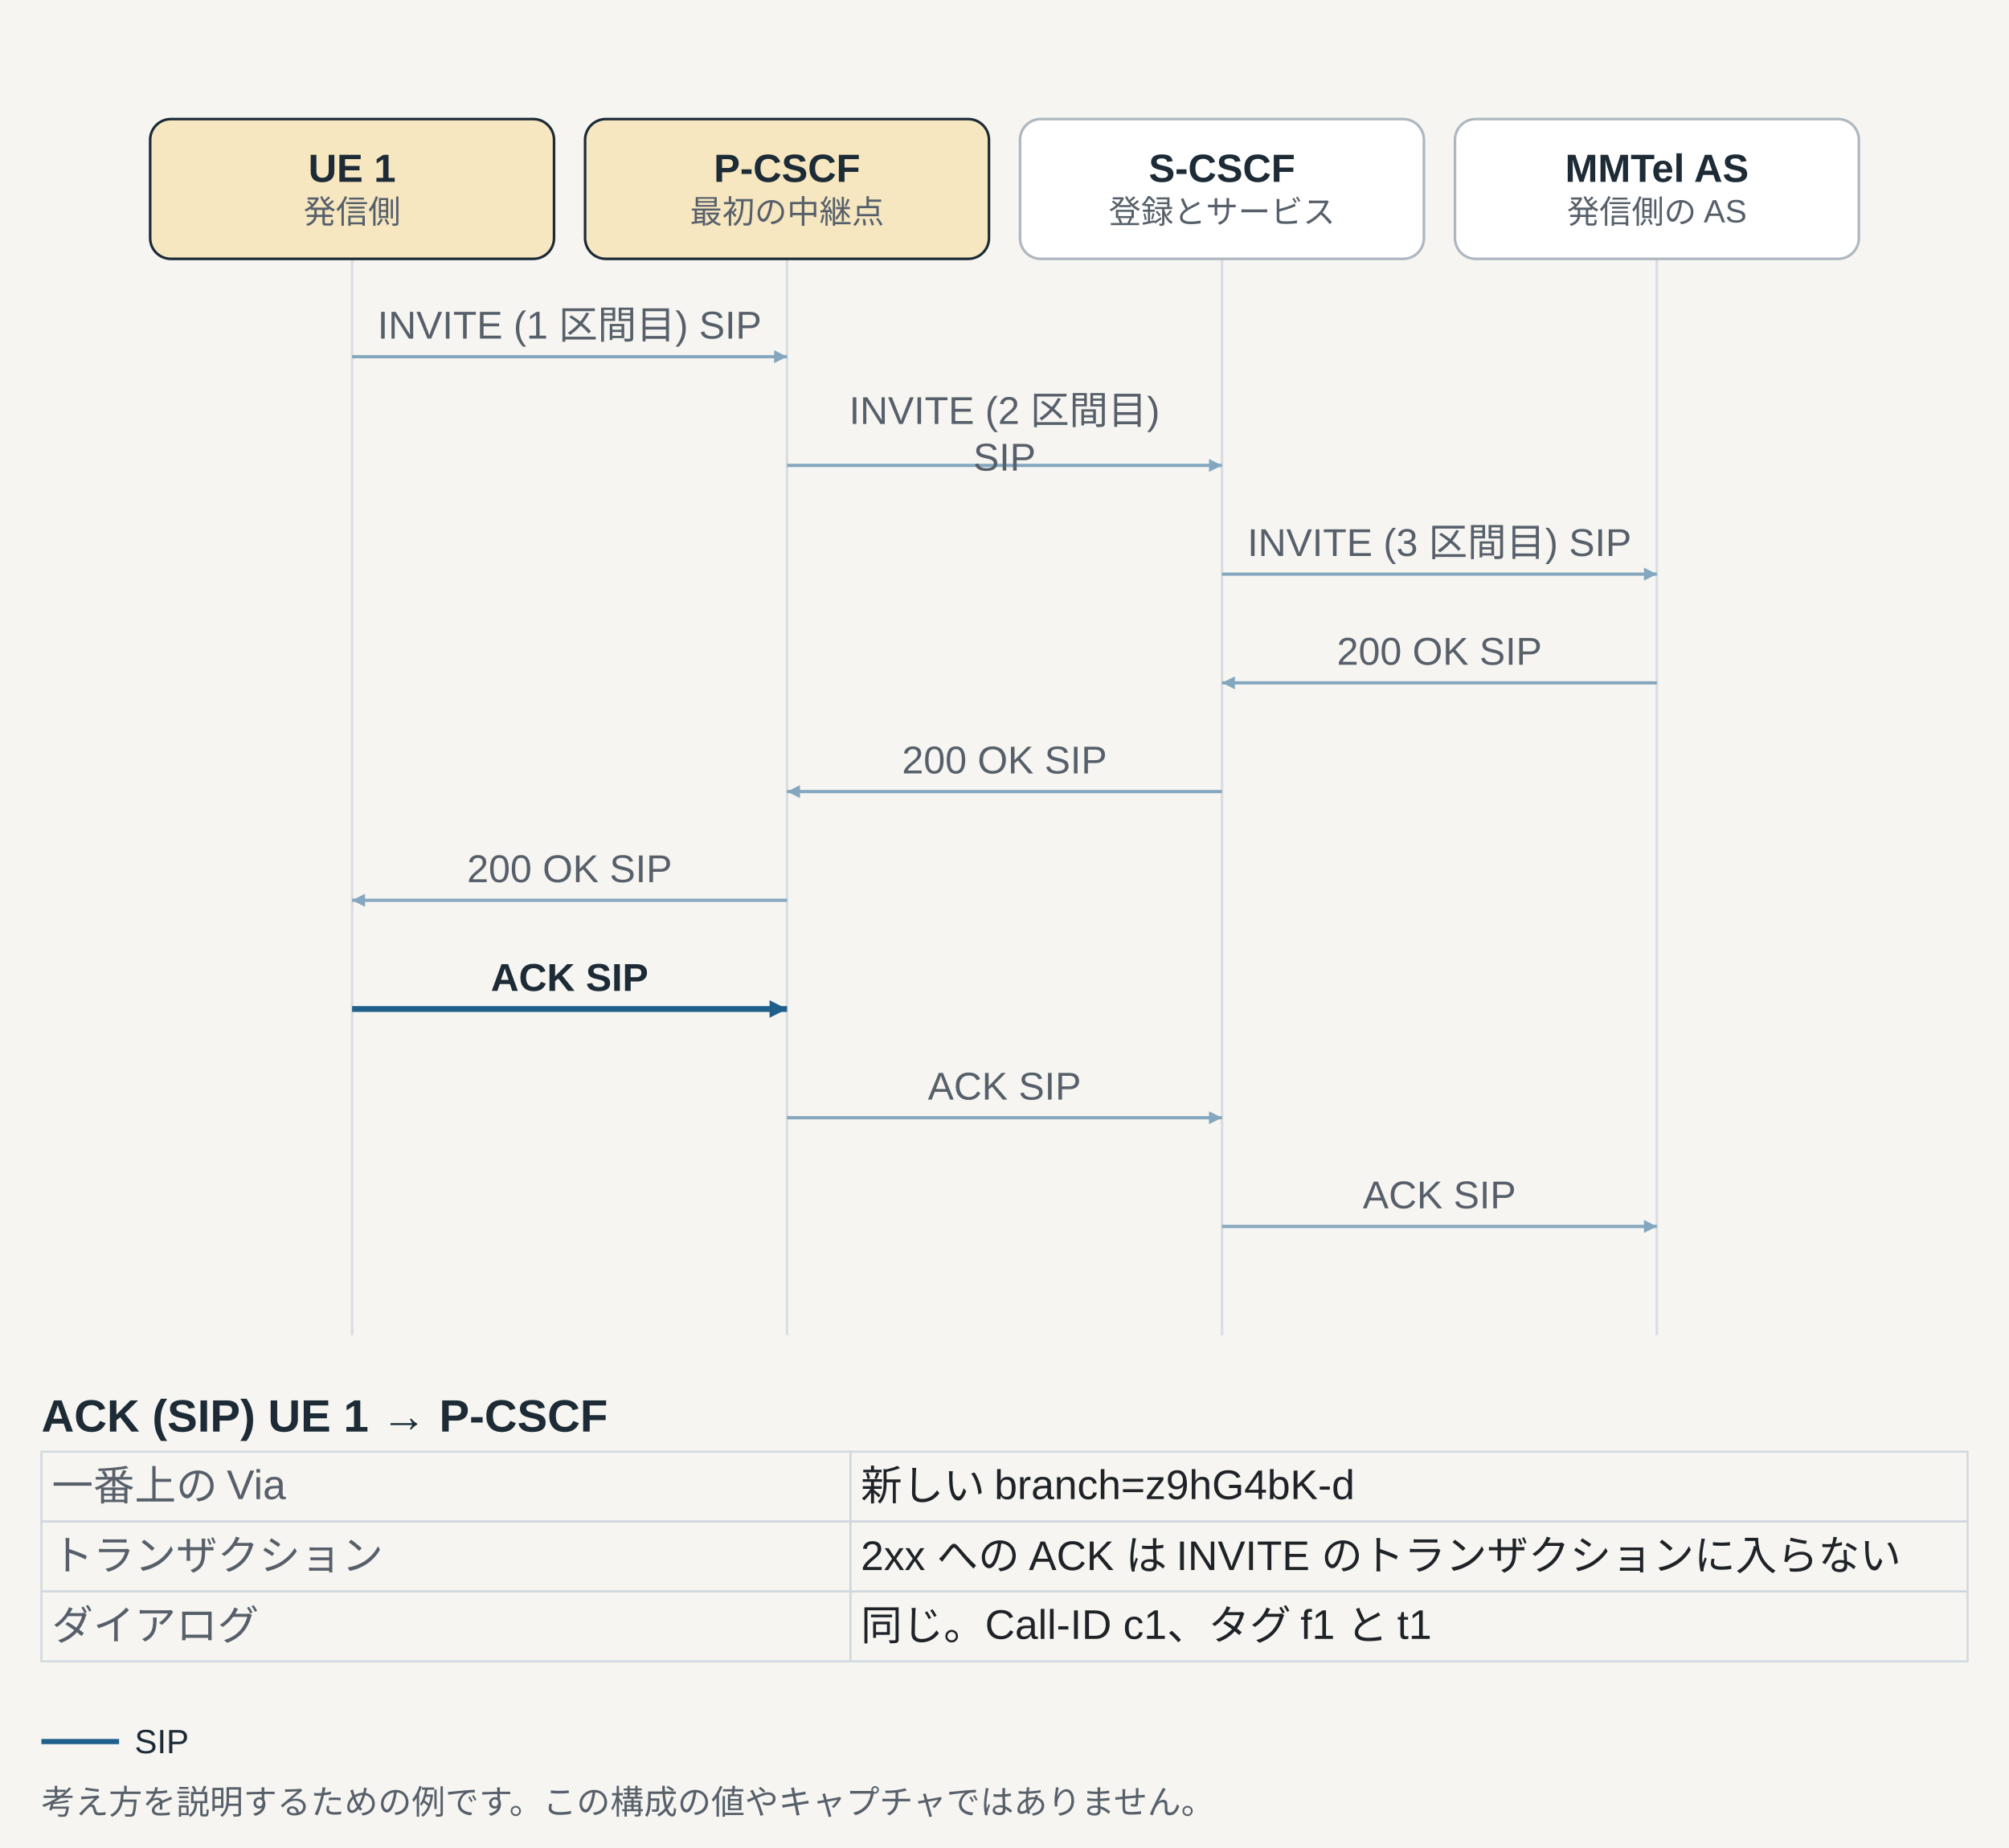
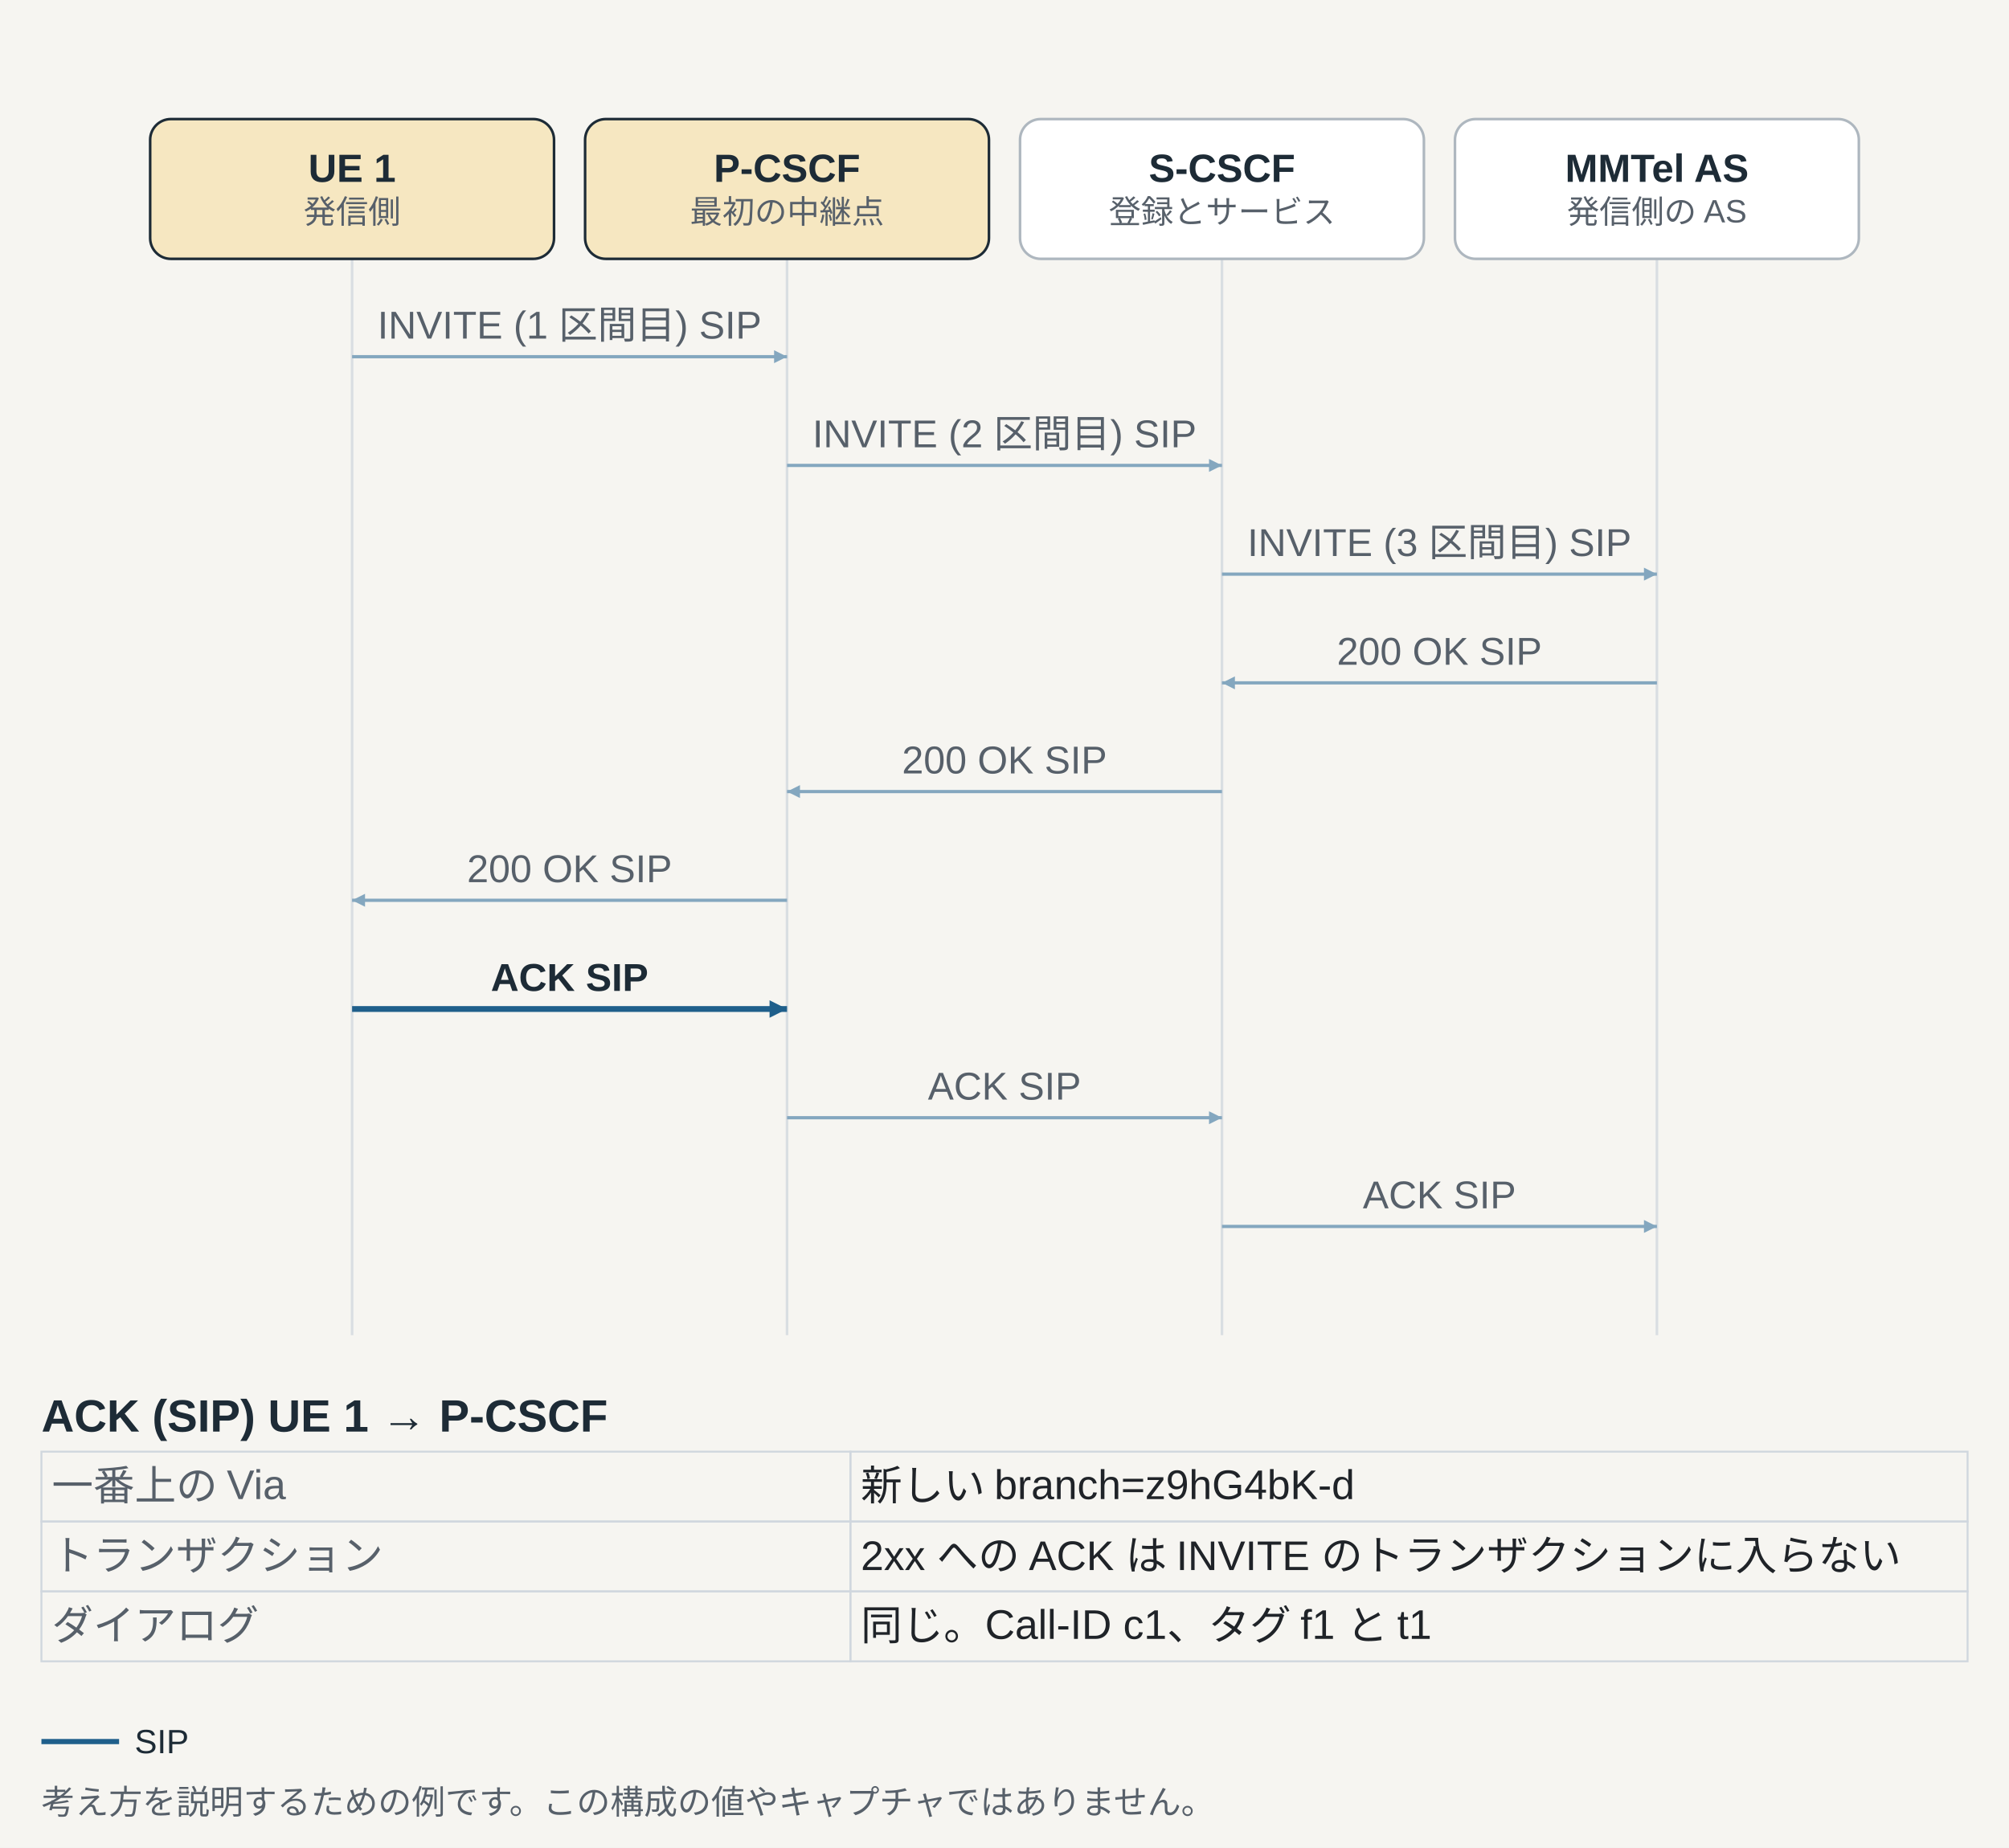
<svg xmlns="http://www.w3.org/2000/svg" viewBox="0 0 776 713.8" width="776" height="713.8" font-family="Calibri, Carlito, &quot;Segoe UI&quot;, Arial, &quot;Noto Sans CJK JP&quot;, &quot;Noto Sans JP&quot;, &quot;Yu Gothic UI&quot;, &quot;Yu Gothic&quot;, YuGothic, &quot;Hiragino Sans&quot;, Meiryo, sans-serif" role="img">
  <rect width="776" height="713.8" fill="#F6F5F1" />
  <g transform="translate(16 16)">
    <line x1="120" y1="84" x2="120" y2="499.8" stroke="#D9DEE2" stroke-width="1" />
    <rect x="42" y="30" width="156" height="54" fill="#F6E7C1" rx="8" stroke="#1D2B36" />
    <text x="120" y="54.25" font-size="15.2" fill="#1D2B36" text-anchor="middle" font-weight="bold">UE 1</text>
    <text x="120" y="70.25" font-size="12.5" fill="#57606A" text-anchor="middle">発信側</text>
    <line x1="288" y1="84" x2="288" y2="499.8" stroke="#D9DEE2" stroke-width="1" />
    <rect x="210" y="30" width="156" height="54" fill="#F6E7C1" rx="8" stroke="#1D2B36" />
    <text x="288" y="54.25" font-size="15.2" fill="#1D2B36" text-anchor="middle" font-weight="bold">P-CSCF</text>
    <text x="288" y="70.25" font-size="12.5" fill="#57606A" text-anchor="middle">最初の中継点</text>
    <line x1="456" y1="84" x2="456" y2="499.8" stroke="#D9DEE2" stroke-width="1" />
    <rect x="378" y="30" width="156" height="54" fill="#FFFFFF" rx="8" stroke="#AEB7BF" />
    <text x="456" y="54.25" font-size="15.2" fill="#1D2B36" text-anchor="middle" font-weight="bold">S-CSCF</text>
    <text x="456" y="70.25" font-size="12.5" fill="#57606A" text-anchor="middle">登録とサービス</text>
    <line x1="624" y1="84" x2="624" y2="499.8" stroke="#D9DEE2" stroke-width="1" />
    <rect x="546" y="30" width="156" height="54" fill="#FFFFFF" rx="8" stroke="#AEB7BF" />
    <text x="624" y="54.25" font-size="15.2" fill="#1D2B36" text-anchor="middle" font-weight="bold">MMTel AS</text>
    <text x="624" y="70.25" font-size="12.5" fill="#57606A" text-anchor="middle">発信側の AS</text>
    <line x1="120" y1="121.8" x2="288" y2="121.8" stroke="#84A7BF" stroke-width="1.25" />
    <polygon points="288,121.8 283,124.3 283,119.3" fill="#84A7BF" />
    <text x="204" y="114.8" font-size="15" fill="#57606A" text-anchor="middle">INVITE (1 区間目) SIP</text>
    <line x1="288" y1="163.8" x2="456" y2="163.8" stroke="#84A7BF" stroke-width="1.25" />
    <polygon points="456,163.8 451,166.3 451,161.3" fill="#84A7BF" />
-     <text x="372" y="147.8" font-size="15" fill="#57606A" text-anchor="middle">INVITE (2 区間目)</text>
-     <text x="372" y="165.8" font-size="15" fill="#57606A" text-anchor="middle">SIP</text>
+     <text x="372" y="156.8" font-size="15" fill="#57606A" text-anchor="middle">INVITE (2 区間目) SIP</text>
    <line x1="456" y1="205.8" x2="624" y2="205.8" stroke="#84A7BF" stroke-width="1.25" />
    <polygon points="624,205.8 619,208.3 619,203.3" fill="#84A7BF" />
    <text x="540" y="198.8" font-size="15" fill="#57606A" text-anchor="middle">INVITE (3 区間目) SIP</text>
    <line x1="624" y1="247.8" x2="456" y2="247.8" stroke="#84A7BF" stroke-width="1.25" />
    <polygon points="456,247.8 461,245.3 461,250.3" fill="#84A7BF" />
    <text x="540" y="240.8" font-size="15" fill="#57606A" text-anchor="middle">200 OK SIP</text>
    <line x1="456" y1="289.8" x2="288" y2="289.8" stroke="#84A7BF" stroke-width="1.25" />
    <polygon points="288,289.8 293,287.3 293,292.3" fill="#84A7BF" />
    <text x="372" y="282.8" font-size="15" fill="#57606A" text-anchor="middle">200 OK SIP</text>
    <line x1="288" y1="331.8" x2="120" y2="331.8" stroke="#84A7BF" stroke-width="1.25" />
    <polygon points="120,331.8 125,329.3 125,334.3" fill="#84A7BF" />
    <text x="204" y="324.8" font-size="15" fill="#57606A" text-anchor="middle">200 OK SIP</text>
    <line x1="120" y1="373.8" x2="288" y2="373.8" stroke="#1F5F8B" stroke-width="2.25" />
    <polygon points="288,373.8 281.25,377.18 281.25,370.43" fill="#1F5F8B" />
    <text x="204" y="366.8" font-size="15" fill="#1D2B36" text-anchor="middle" font-weight="bold">ACK SIP</text>
    <line x1="288" y1="415.8" x2="456" y2="415.8" stroke="#84A7BF" stroke-width="1.25" />
    <polygon points="456,415.8 451,418.3 451,413.3" fill="#84A7BF" />
    <text x="372" y="408.8" font-size="15" fill="#57606A" text-anchor="middle">ACK SIP</text>
    <line x1="456" y1="457.8" x2="624" y2="457.8" stroke="#84A7BF" stroke-width="1.25" />
    <polygon points="624,457.8 619,460.3 619,455.3" fill="#84A7BF" />
    <text x="540" y="450.8" font-size="15" fill="#57606A" text-anchor="middle">ACK SIP</text>
    <text x="0" y="537.05" font-size="17.5" fill="#1D2B36" text-anchor="start" font-weight="bold">ACK (SIP)  UE 1 → P-CSCF</text>
    <rect x="0" y="544.8" width="312.48" height="27" fill="none" stroke="#D0D7DE" stroke-width="0.75" />
    <text x="4" y="563.55" font-size="16" fill="#57606A" text-anchor="start">一番上の Via</text>
    <rect x="312.48" y="544.8" width="431.52" height="27" fill="none" stroke="#D0D7DE" stroke-width="0.75" />
    <text x="316.48" y="563.55" font-size="16" fill="#1F2328" text-anchor="start">新しい branch=z9hG4bK-d</text>
    <rect x="0" y="571.8" width="312.48" height="27" fill="none" stroke="#D0D7DE" stroke-width="0.75" />
    <text x="4" y="590.55" font-size="16" fill="#57606A" text-anchor="start">トランザクション</text>
    <rect x="312.48" y="571.8" width="431.52" height="27" fill="none" stroke="#D0D7DE" stroke-width="0.75" />
    <text x="316.48" y="590.55" font-size="16" fill="#1F2328" text-anchor="start">2xx への ACK は INVITE のトランザクションに入らない</text>
    <rect x="0" y="598.8" width="312.48" height="27" fill="none" stroke="#D0D7DE" stroke-width="0.75" />
    <text x="4" y="617.55" font-size="16" fill="#57606A" text-anchor="start">ダイアログ</text>
    <rect x="312.48" y="598.8" width="431.52" height="27" fill="none" stroke="#D0D7DE" stroke-width="0.75" />
    <text x="316.48" y="617.55" font-size="16" fill="#1F2328" text-anchor="start">同じ。Call-ID c1、タグ f1 と t1</text>
  </g>
  <line x1="16" y1="672.8" x2="46" y2="672.8" stroke="#1F5F8B" stroke-width="2" />
  <text x="52" y="677.3" font-size="13" fill="#1D2B36">SIP</text>
  <text x="16" y="700.8" font-size="13" fill="#57606A">考え方を説明するための例です。この構成の値やキャプチャではありません。</text>
</svg>
